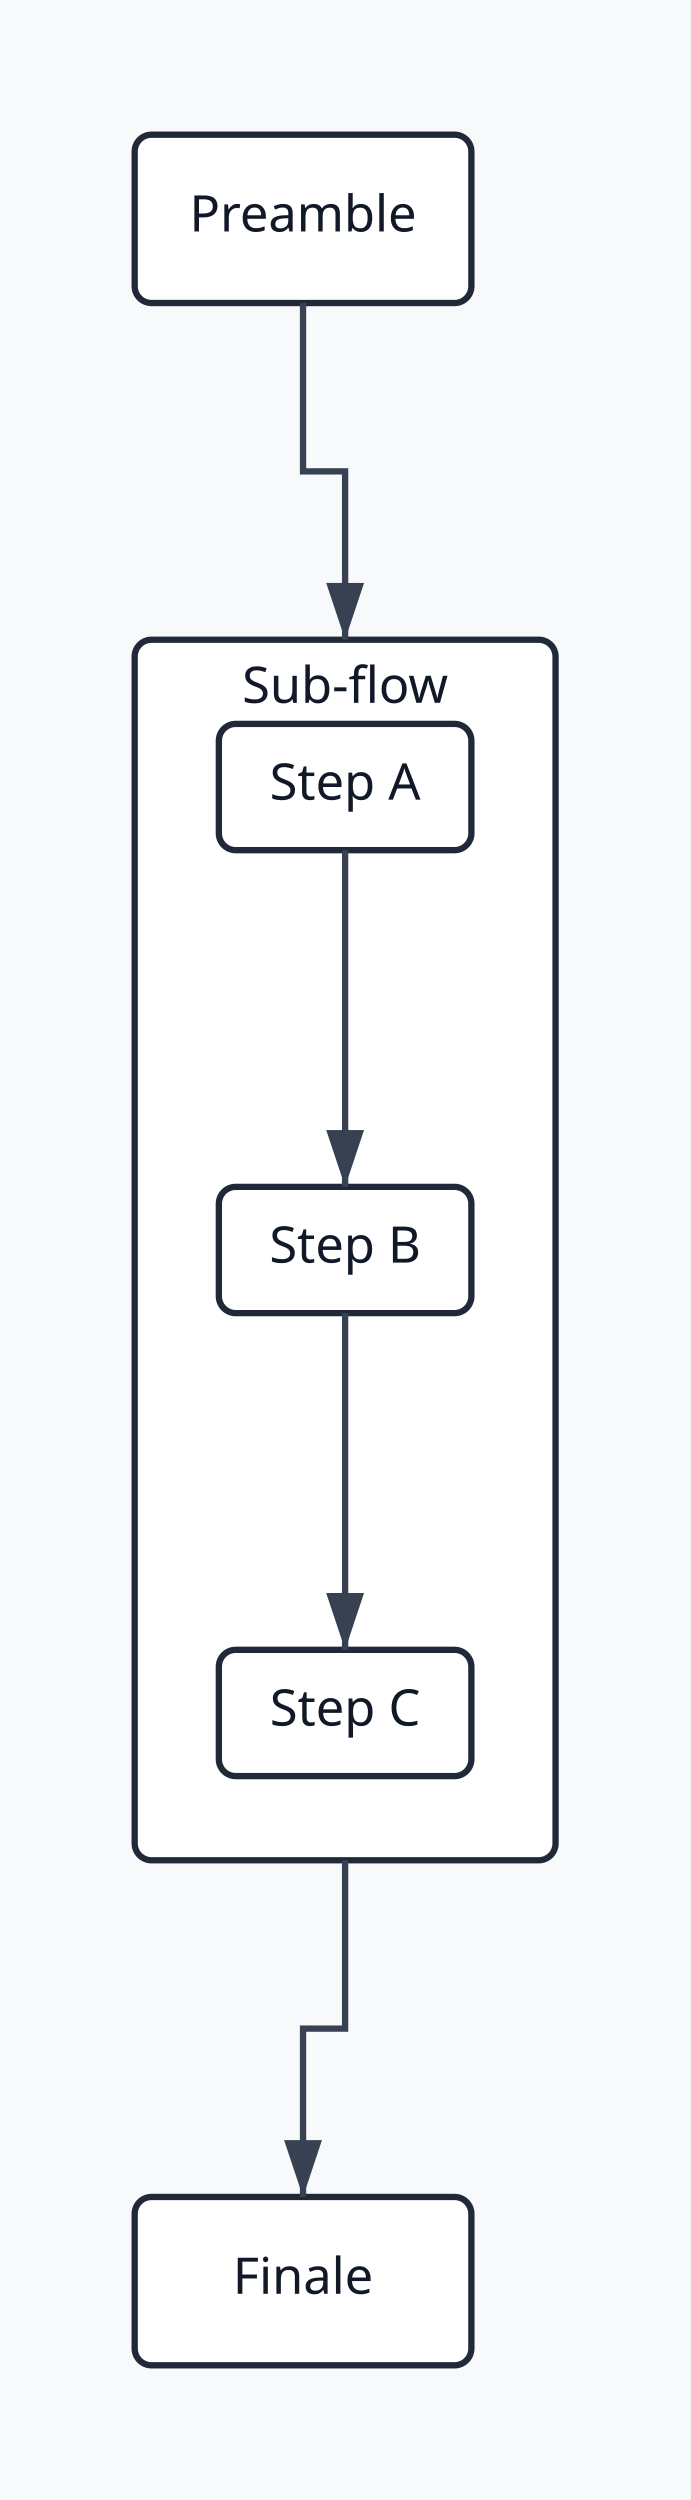
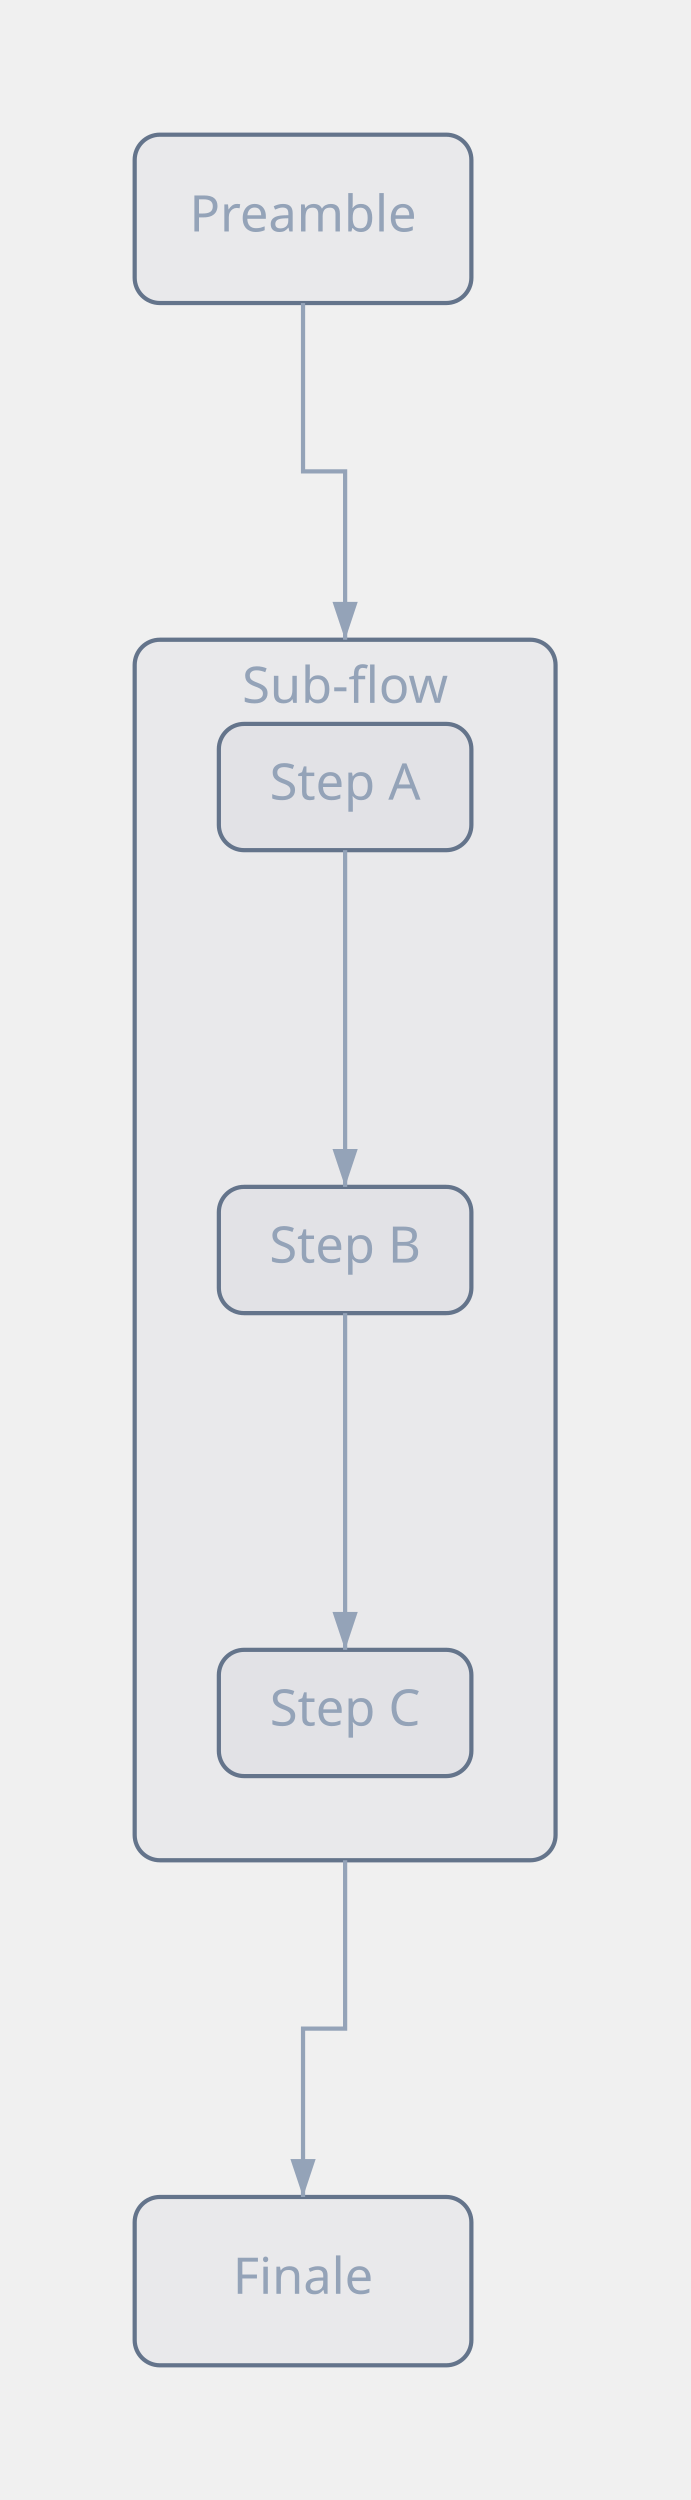
<svg xmlns="http://www.w3.org/2000/svg" width="164" height="594" viewBox="0 0 164 594">
  <defs>
    <marker id="elk-ts-arrow" markerWidth="10" markerHeight="10" refX="9" refY="3" orient="auto">
-       <path d="M0,0 L0,6 L9,3 z" fill="#374151" />
+       <path d="M0,0 L0,6 L9,3 z" fill="#94a3b8" />
    </marker>
  </defs>
-   <rect x="0" y="0" width="164" height="594" fill="#f8f9fa" />
  <g transform="translate(12, 12)">
    <g transform="translate(20, 20)">
-       <rect x="0" y="0" width="80" height="40" fill="#ffffff" stroke="#1f2937" stroke-width="1.5" rx="4" />
-       <text x="40" y="23" text-anchor="middle" font-family="system-ui, sans-serif" font-size="12" fill="#111827">Preamble</text>
+       <rect x="0" y="0" width="80" height="40" fill="#64748b0d" stroke="#64748b" stroke-width="1" rx="6" />
+       <text x="40" y="23" text-anchor="middle" font-family="system-ui, sans-serif" font-size="12" fill="#94a3b8">Preamble</text>
    </g>
    <g transform="translate(20, 140)">
-       <rect x="0" y="0" width="100" height="290" fill="#ffffff" stroke="#1f2937" stroke-width="1.5" rx="4" />
-       <text x="50" y="15" text-anchor="middle" font-family="system-ui, sans-serif" font-size="12" fill="#111827">Sub-flow</text>
+       <rect x="0" y="0" width="100" height="290" fill="#64748b0d" stroke="#64748b" stroke-width="1" rx="6" />
+       <text x="50" y="15" text-anchor="middle" font-family="system-ui, sans-serif" font-size="12" fill="#94a3b8">Sub-flow</text>
      <g transform="translate(20, 20)">
-         <rect x="0" y="0" width="60" height="30" fill="#ffffff" stroke="#1f2937" stroke-width="1.5" rx="4" />
-         <text x="30" y="18" text-anchor="middle" font-family="system-ui, sans-serif" font-size="12" fill="#111827">Step A</text>
+         <rect x="0" y="0" width="60" height="30" fill="#64748b0d" stroke="#64748b" stroke-width="1" rx="6" />
+         <text x="30" y="18" text-anchor="middle" font-family="system-ui, sans-serif" font-size="12" fill="#94a3b8">Step A</text>
      </g>
      <g transform="translate(20, 130)">
-         <rect x="0" y="0" width="60" height="30" fill="#ffffff" stroke="#1f2937" stroke-width="1.5" rx="4" />
-         <text x="30" y="18" text-anchor="middle" font-family="system-ui, sans-serif" font-size="12" fill="#111827">Step B</text>
+         <rect x="0" y="0" width="60" height="30" fill="#64748b0d" stroke="#64748b" stroke-width="1" rx="6" />
+         <text x="30" y="18" text-anchor="middle" font-family="system-ui, sans-serif" font-size="12" fill="#94a3b8">Step B</text>
      </g>
      <g transform="translate(20, 240)">
-         <rect x="0" y="0" width="60" height="30" fill="#ffffff" stroke="#1f2937" stroke-width="1.5" rx="4" />
-         <text x="30" y="18" text-anchor="middle" font-family="system-ui, sans-serif" font-size="12" fill="#111827">Step C</text>
+         <rect x="0" y="0" width="60" height="30" fill="#64748b0d" stroke="#64748b" stroke-width="1" rx="6" />
+         <text x="30" y="18" text-anchor="middle" font-family="system-ui, sans-serif" font-size="12" fill="#94a3b8">Step C</text>
      </g>
-       <polyline points="50,50 50,130" fill="none" stroke="#374151" stroke-width="1.5" marker-end="url(#elk-ts-arrow)" />
-       <polyline points="50,160 50,240" fill="none" stroke="#374151" stroke-width="1.5" marker-end="url(#elk-ts-arrow)" />
+       <polyline points="50,50 50,130" fill="none" stroke="#94a3b8" stroke-width="1" marker-end="url(#elk-ts-arrow)" />
+       <polyline points="50,160 50,240" fill="none" stroke="#94a3b8" stroke-width="1" marker-end="url(#elk-ts-arrow)" />
    </g>
    <g transform="translate(20, 510)">
-       <rect x="0" y="0" width="80" height="40" fill="#ffffff" stroke="#1f2937" stroke-width="1.5" rx="4" />
-       <text x="40" y="23" text-anchor="middle" font-family="system-ui, sans-serif" font-size="12" fill="#111827">Finale</text>
+       <rect x="0" y="0" width="80" height="40" fill="#64748b0d" stroke="#64748b" stroke-width="1" rx="6" />
+       <text x="40" y="23" text-anchor="middle" font-family="system-ui, sans-serif" font-size="12" fill="#94a3b8">Finale</text>
    </g>
-     <polyline points="60,60 60,100 70,100 70,140" fill="none" stroke="#374151" stroke-width="1.5" marker-end="url(#elk-ts-arrow)" />
-     <polyline points="70,430 70,470 60,470 60,510" fill="none" stroke="#374151" stroke-width="1.5" marker-end="url(#elk-ts-arrow)" />
+     <polyline points="60,60 60,100 70,100 70,140" fill="none" stroke="#94a3b8" stroke-width="1" marker-end="url(#elk-ts-arrow)" />
+     <polyline points="70,430 70,470 60,470 60,510" fill="none" stroke="#94a3b8" stroke-width="1" marker-end="url(#elk-ts-arrow)" />
  </g>
</svg>
